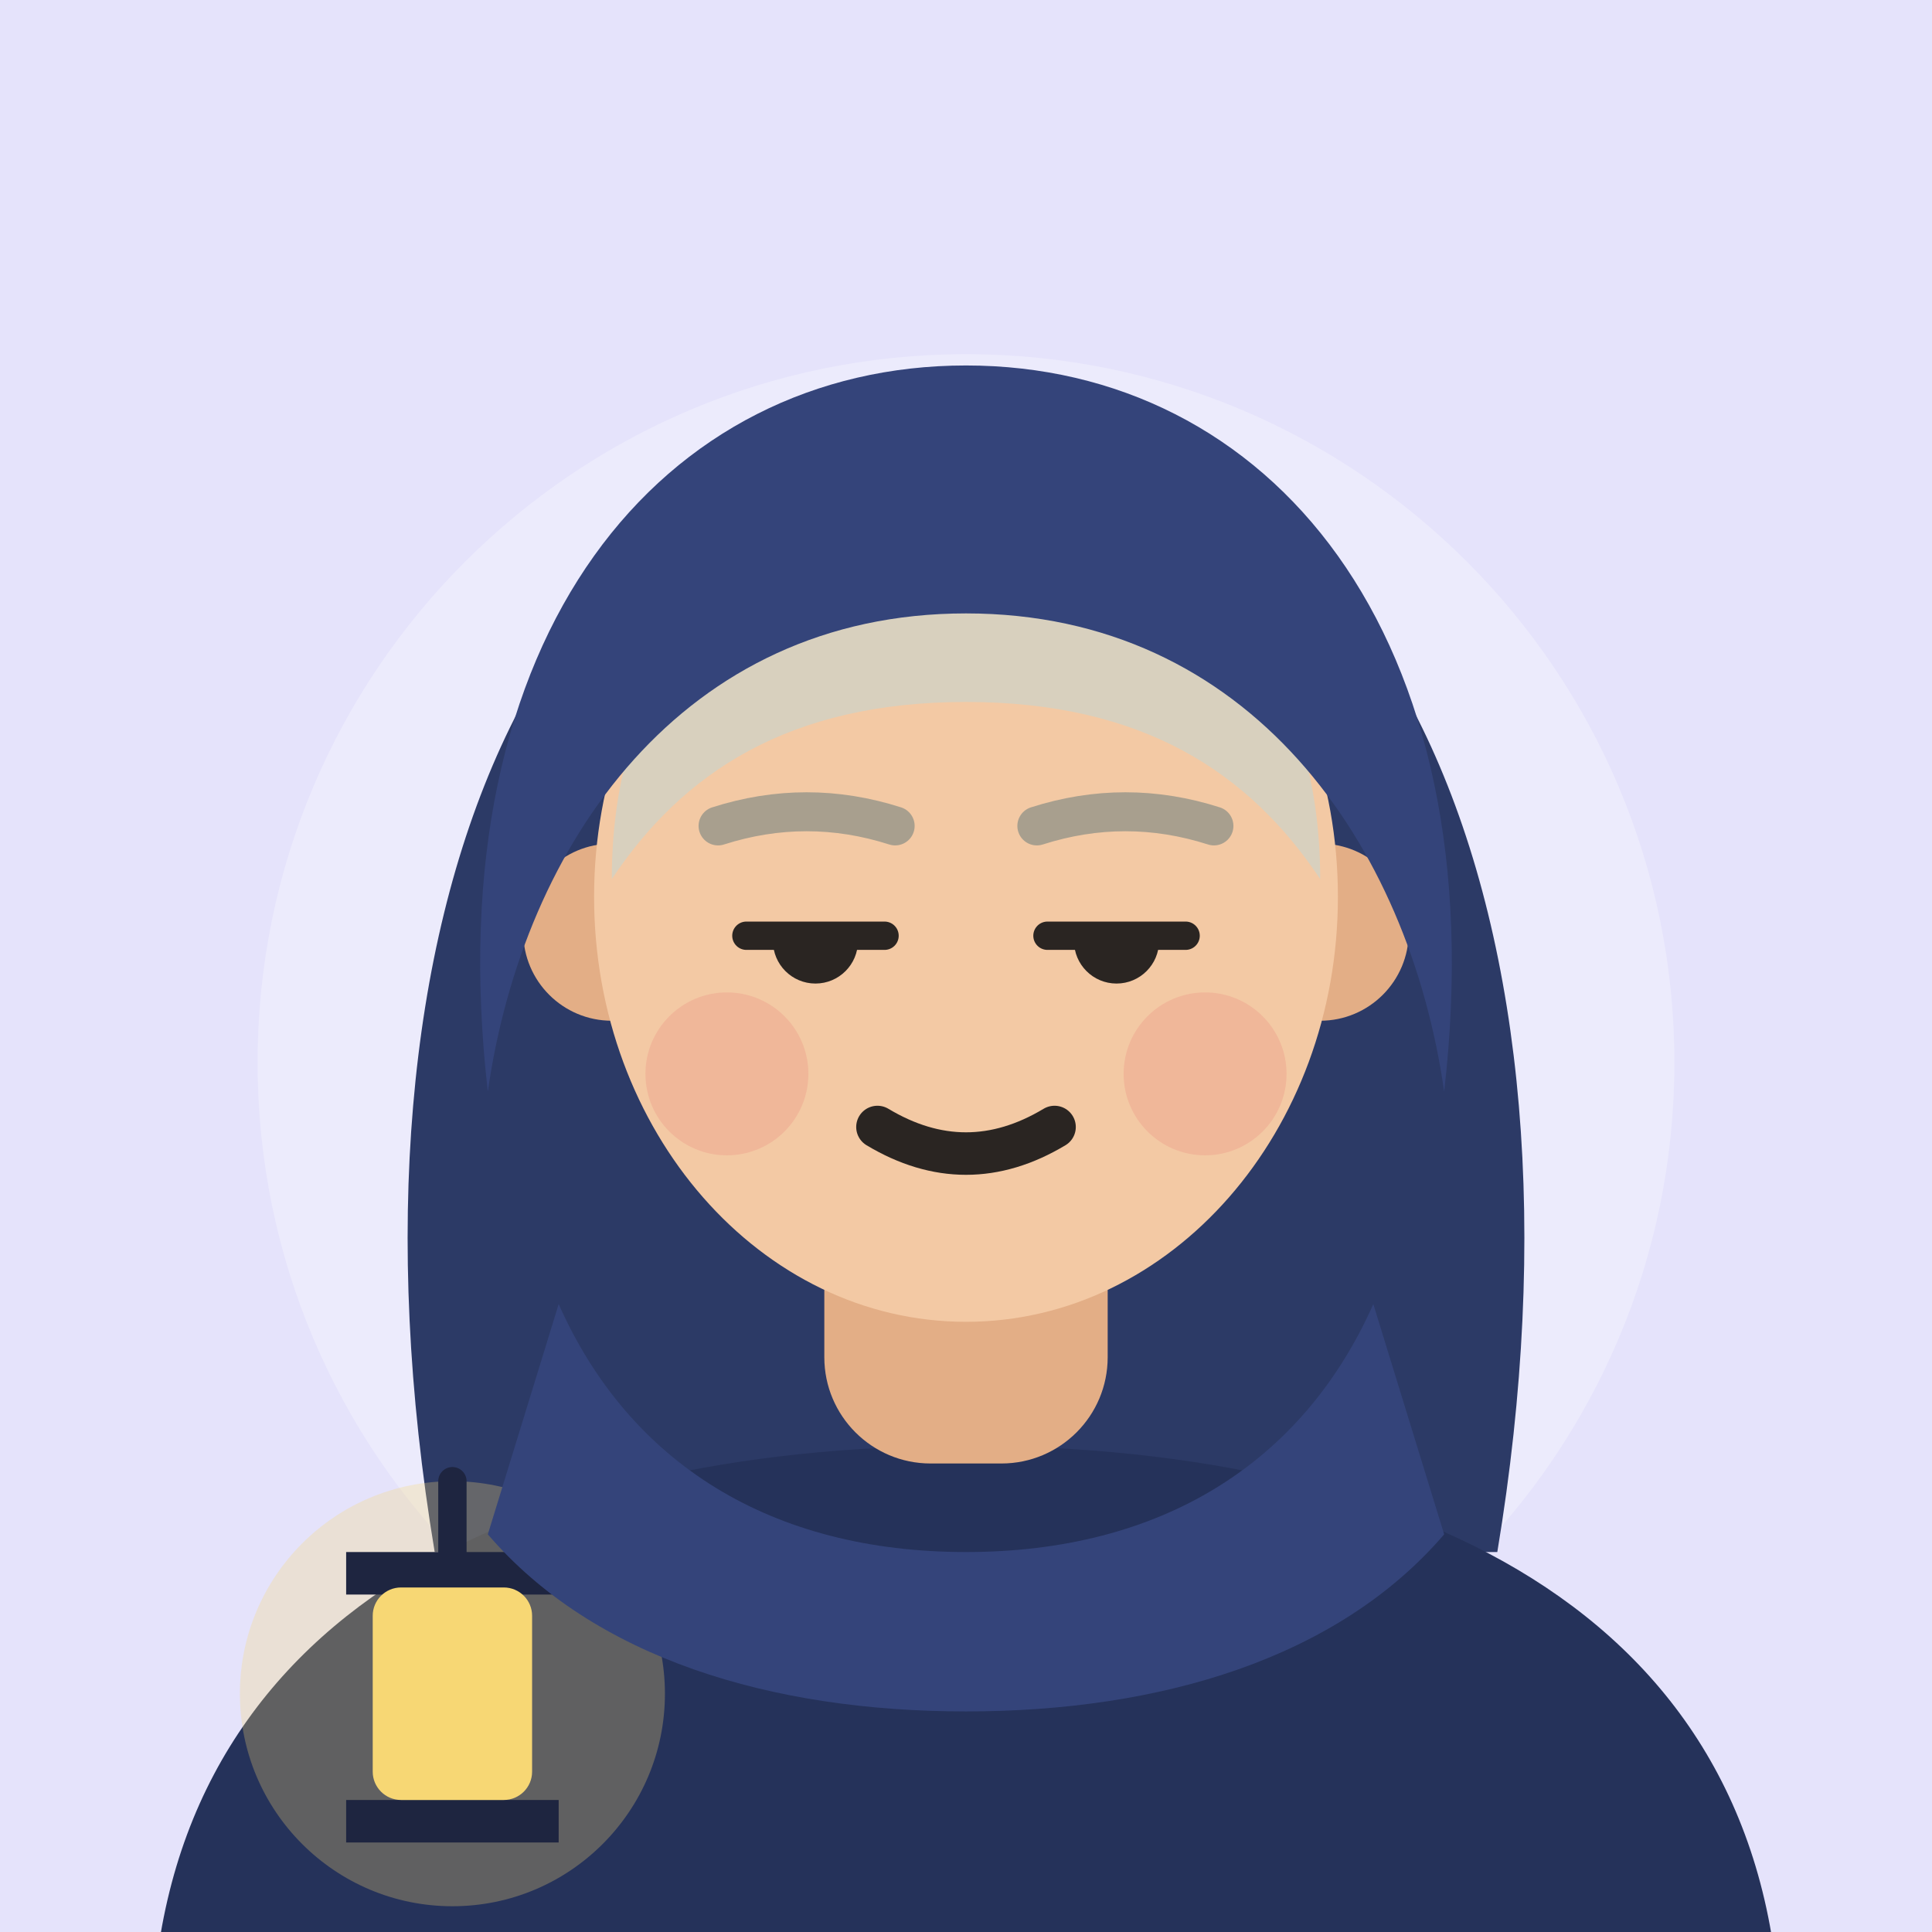
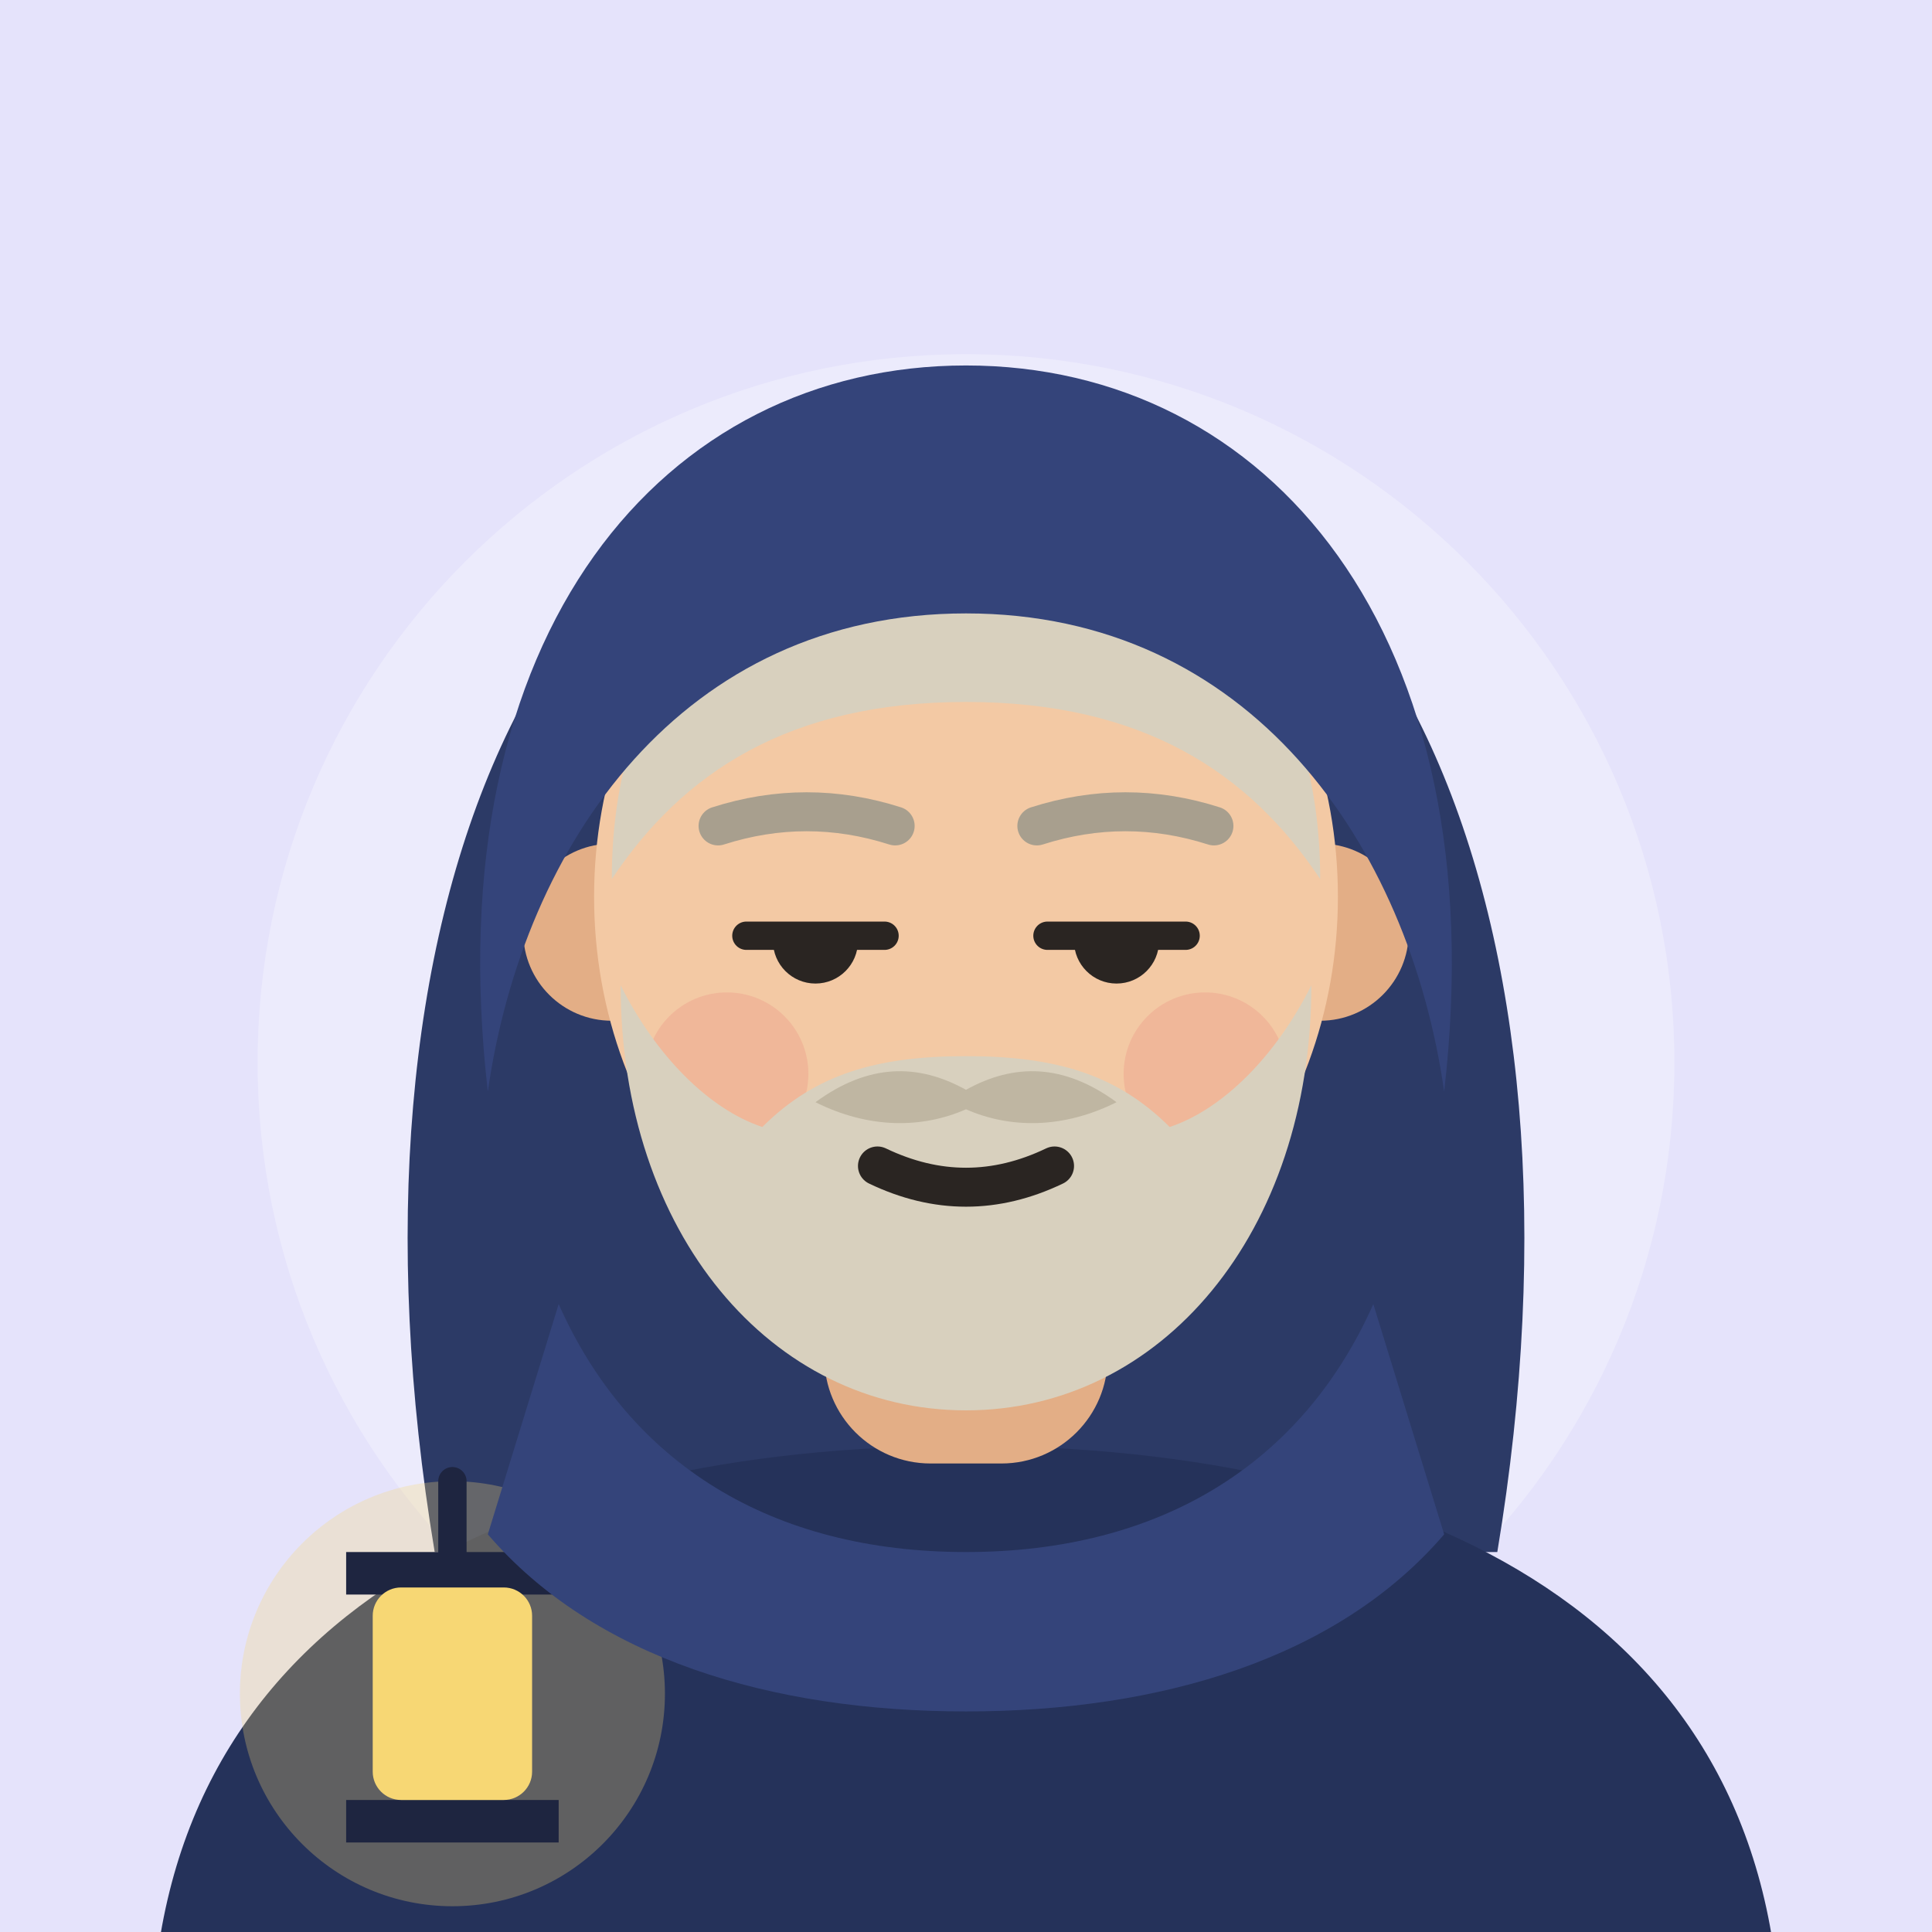
<svg xmlns="http://www.w3.org/2000/svg" viewBox="0 0 120 120">
  <rect width="120" height="120" fill="#E5E3FB" />
  <circle cx="60" cy="66" r="44" fill="#fff" opacity=".28" />
  <g transform="translate(60 70) scale(1.1) translate(-60 -70)">
    <path d="M30 94c-6-36 6-64 30-64s36 28 30 64z" fill="#2C3A66" />
    <path d="M14 122C14 98 34 88 60 88S106 98 106 122Z" fill="#25325A" />
    <circle cx="31" cy="102" r="12" fill="#F7D774" opacity=".28" />
    <path d="M31 90v4" stroke="#1E2540" stroke-width="1.6" fill="none" stroke-linecap="round" />
    <path d="M25 94h12v2.4H25zM25 108h12v2.4H25z" fill="#1E2540" />
    <rect x="26.5" y="96" width="9" height="12" rx="1.6" fill="#F7D774" />
    <path d="M37 80c4 9 12 14 23 14s19-5 23-14l4 13c-6 7-16 10-27 10s-21-3-27-10z" fill="#34447A" />
    <rect x="52" y="69" width="16" height="20" rx="6" fill="#E3AE86" />
    <circle cx="40" cy="59" r="5" fill="#E3AE86" />
    <circle cx="80" cy="59" r="5" fill="#E3AE86" />
    <ellipse cx="60" cy="57" rx="21" ry="24" fill="#F3C9A4" />
    <path d="M40 56c0-13 8-21 20-21s20 8 20 21c-4-6-10-10-20-10s-16 4-20 10z" fill="#D8D0BE" />
    <path d="M33 68c-3-26 10-41 27-41s30 15 27 41c-2-14-11-27-27-27s-25 13-27 27z" fill="#34447A" />
    <path d="M46 53q5-1.6 10 0M74 53q-5-1.6-10 0" stroke="#A89F8E" stroke-width="2.2" fill="none" stroke-linecap="round" />
    <circle cx="51.5" cy="59.5" r="2.4" fill="#2A2522" />
    <circle cx="52.4" cy="58.6" r="0.77" fill="#fff" opacity=".85" />
    <circle cx="68.5" cy="59.5" r="2.4" fill="#2A2522" />
    <circle cx="69.4" cy="58.6" r="0.77" fill="#fff" opacity=".85" />
    <path d="M48 59.4a3.6 3.6 0 0 1 7.1 0zM64.9 59.4a3.6 3.6 0 0 1 7.1 0z" fill="#F3C9A4" />
    <path d="M47.6 59.2h7.8M64.6 59.2h7.8" stroke="#2A2522" stroke-width="1.6" fill="none" stroke-linecap="round" />
    <circle cx="46.5" cy="67" r="4.6" fill="#E86E6E" opacity="0.2" />
    <circle cx="73.5" cy="67" r="4.6" fill="#E86E6E" opacity="0.2" />
-     <path d="M55 70Q60 73 65 70" fill="none" stroke="#2A2522" stroke-width="2.4" stroke-linecap="round" />
+     <path d="M40.5 62c0 14 8.5 24 19.5 24s19.5-10 19.5-24c-2 4-5 7-8 8-3-3-6.5-4-11.5-4s-8.5 1-11.5 4c-3-1-6-4-8-8z" fill="#D8D0BE" />
+     <path d="M51.5 68.6c3-2.2 5.8-2.2 8.5-.7 2.7-1.5 5.5-1.5 8.5.7-3 1.5-6 1.5-8.5.4-2.5 1.1-5.5 1.1-8.5-.4z" fill="#BFB6A2" />
+     <path d="M55 72.2Q60 74.6 65 72.2" fill="none" stroke="#2A2522" stroke-width="2.2" stroke-linecap="round" />
  </g>
</svg>
